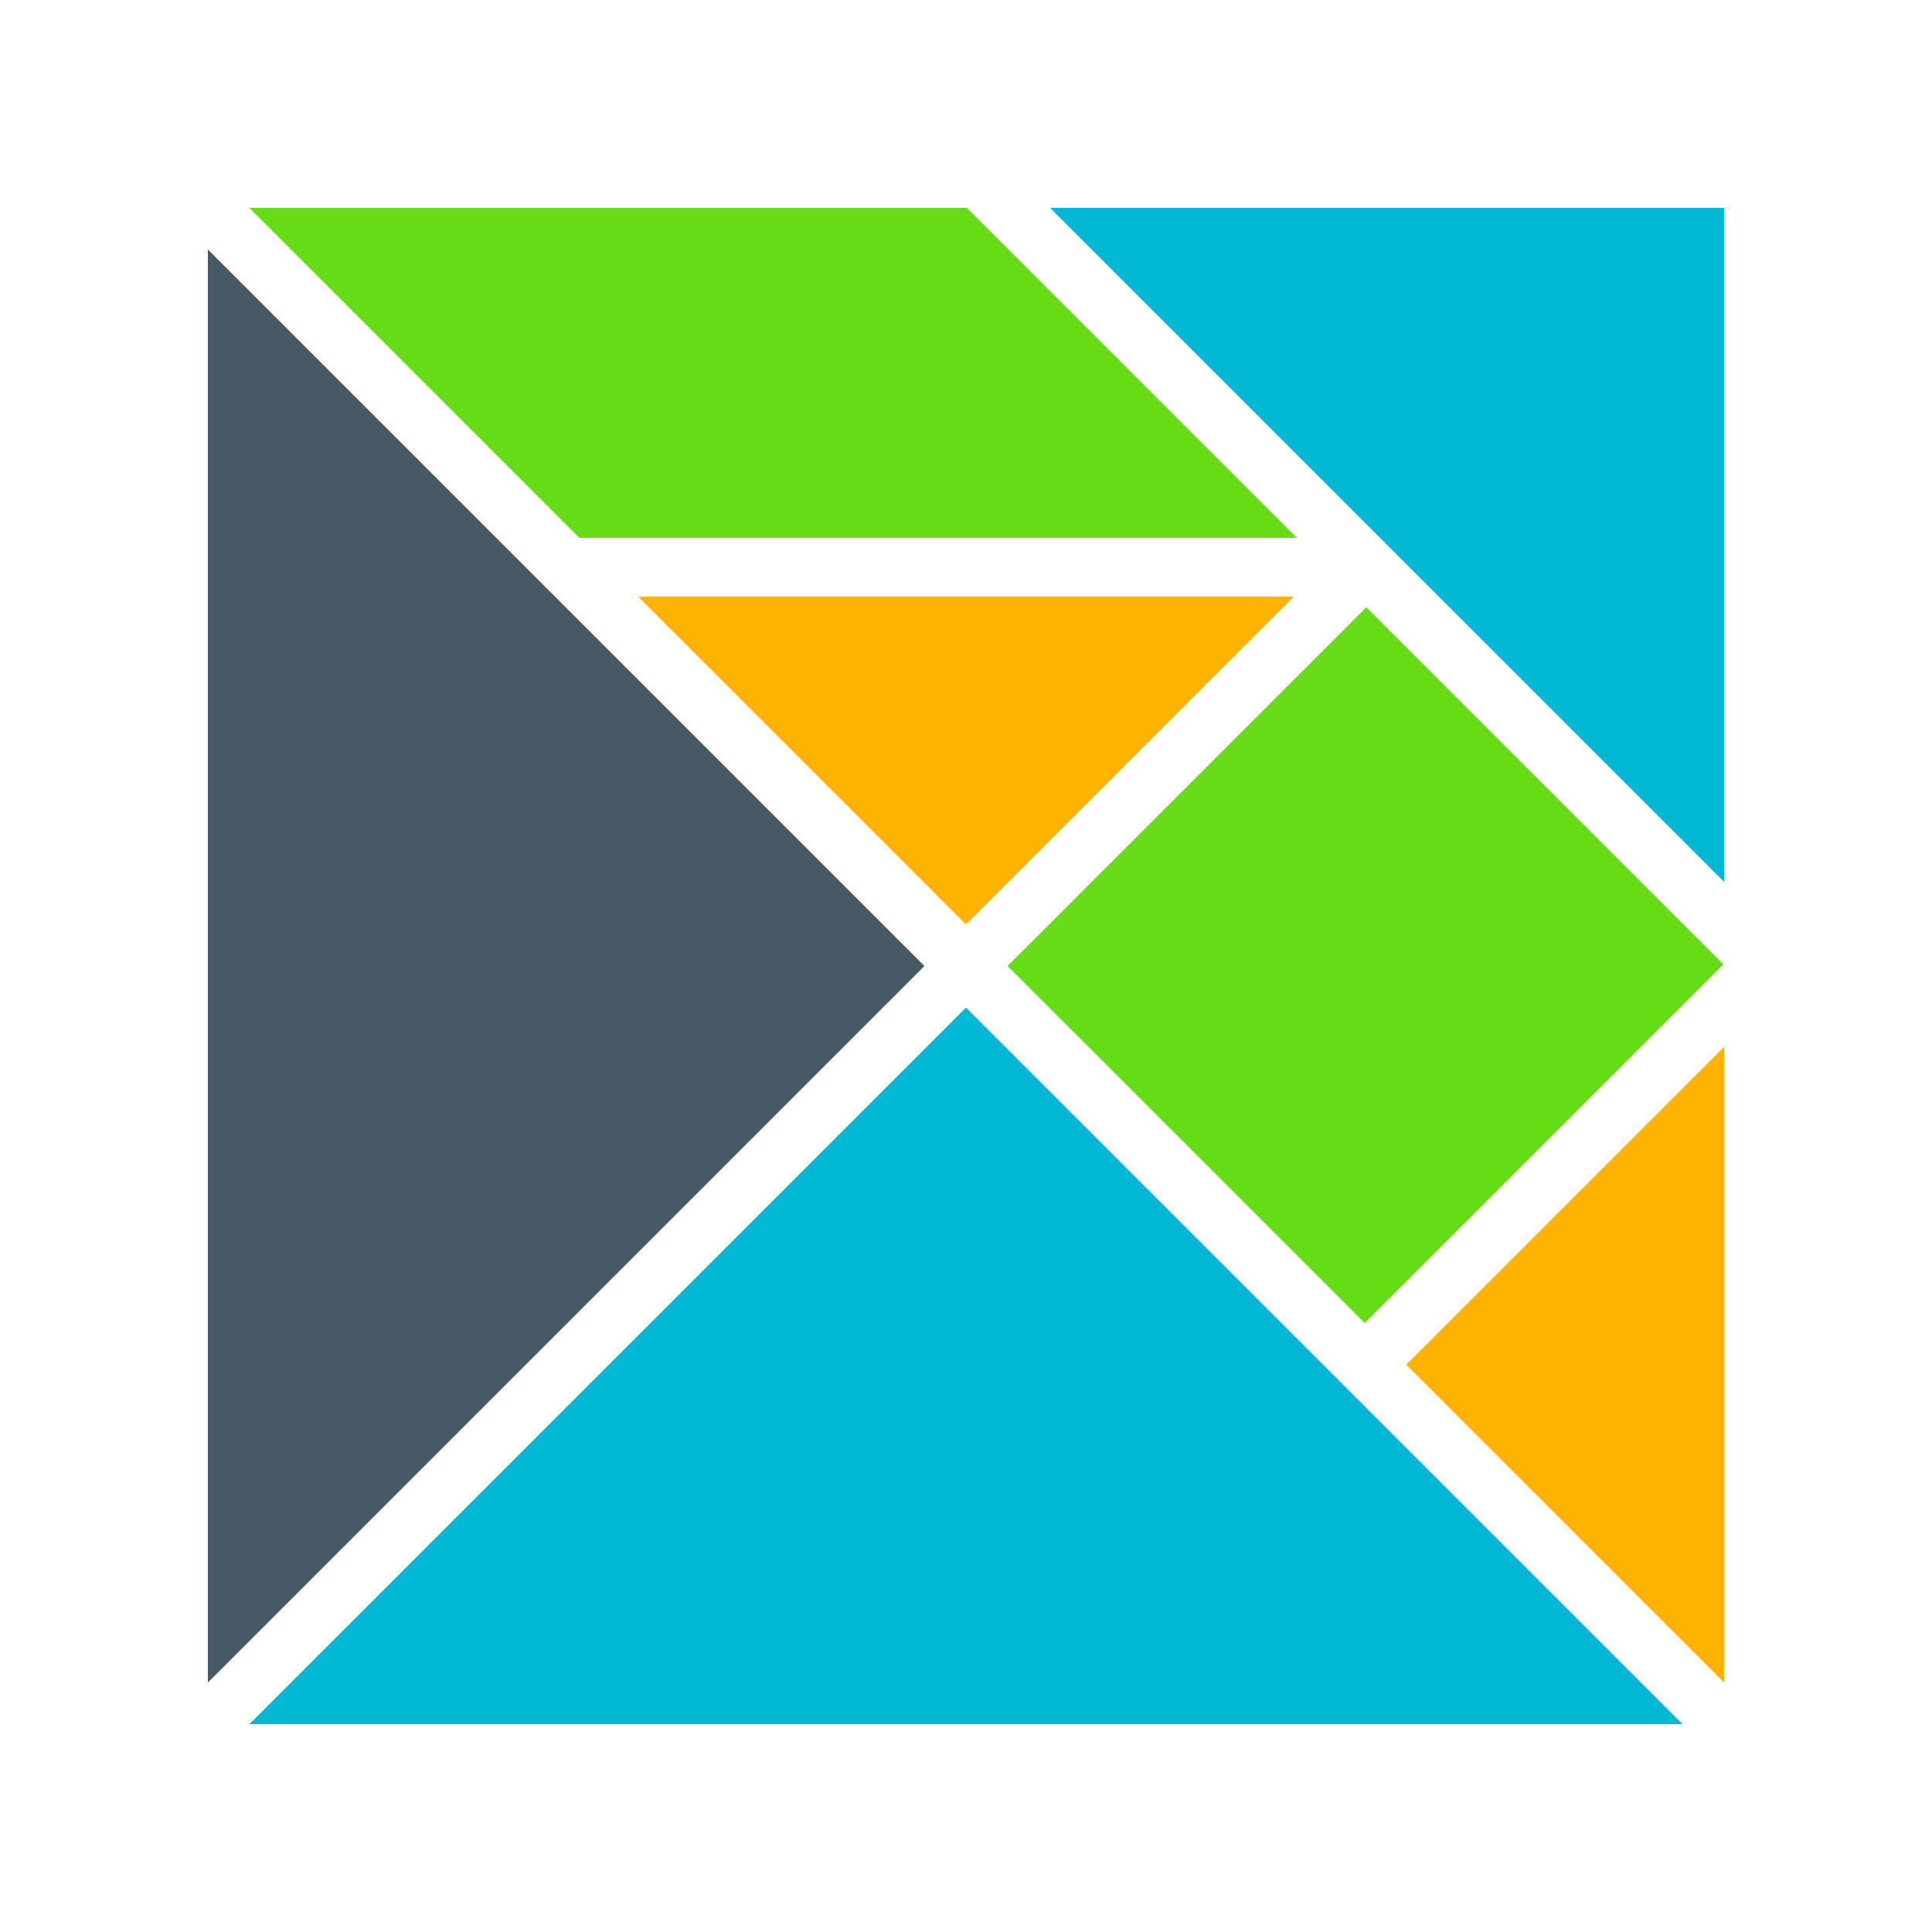
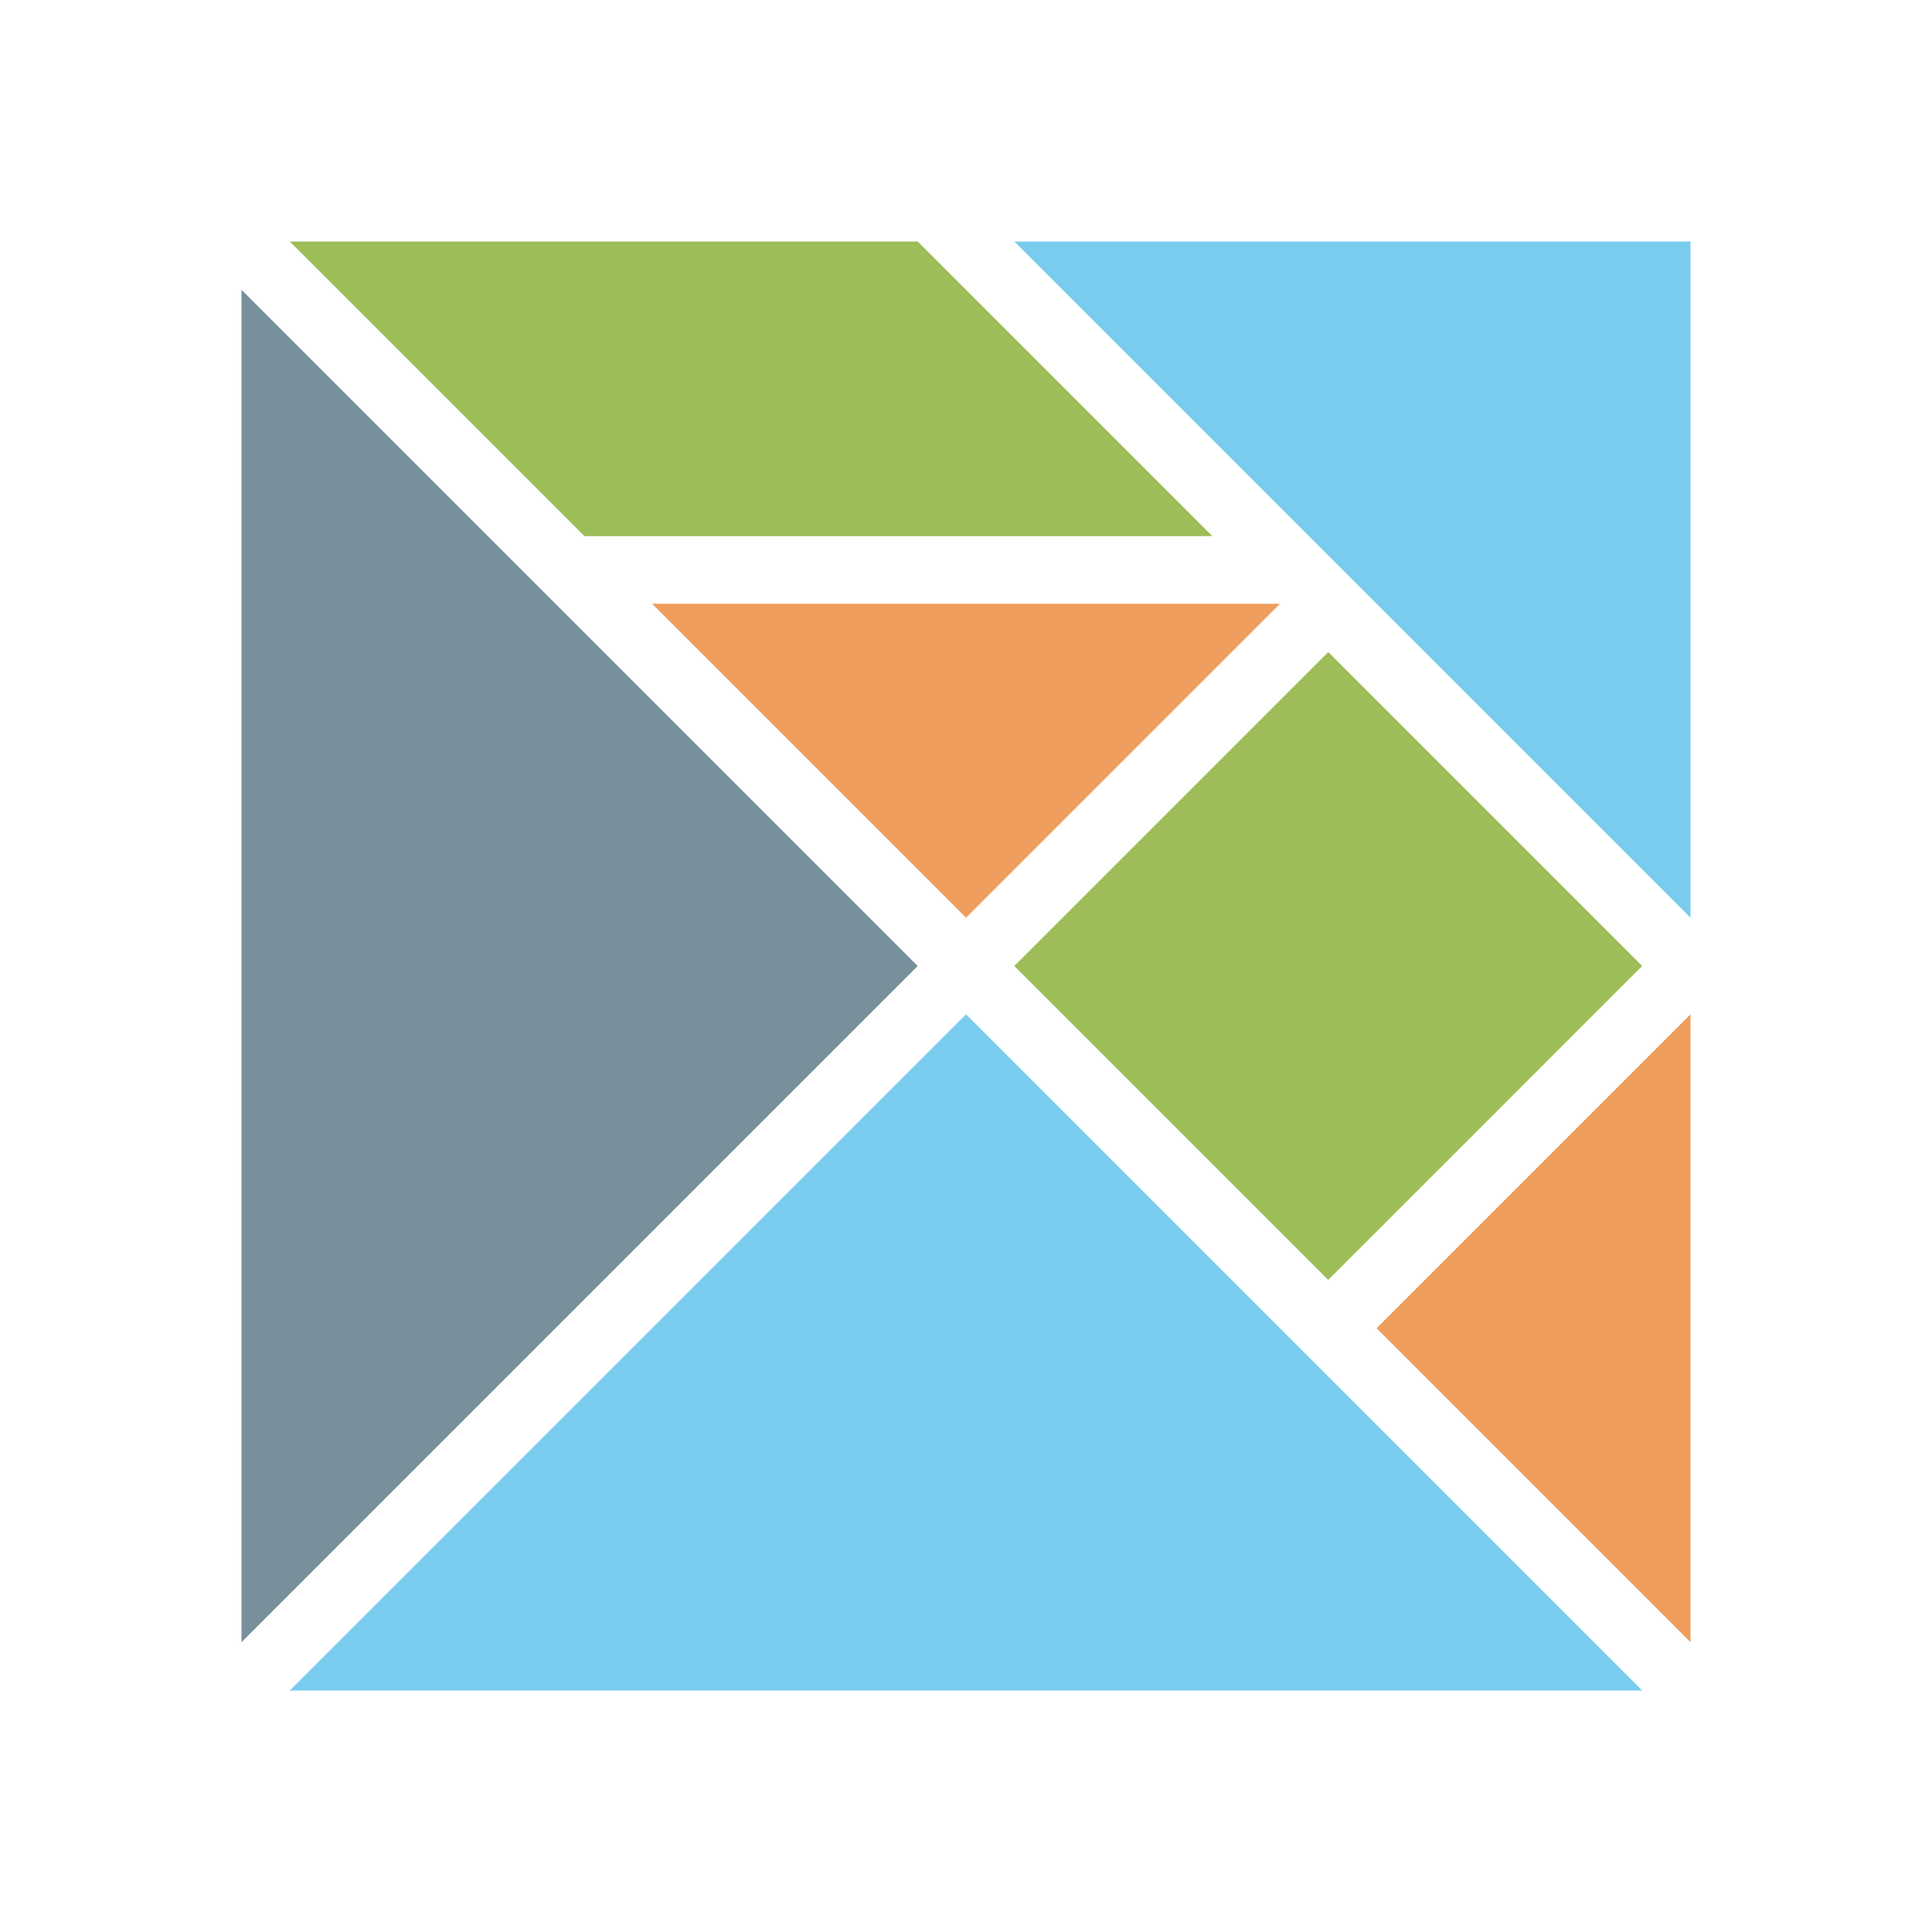
- <svg xmlns="http://www.w3.org/2000/svg" viewBox="0 0 323 323">
-   <path fill="#ffb300" d="m106.716 99.763 54.785 54.782 54.779-54.782z" />
-   <path fill="#64dd17" d="M96.881 89.93H216.83l-55.18-55.184H41.7zm131.546 11.593 59.705 59.704L228.16 221.2l-59.705-59.704z" />
-   <path fill="#00b8d4" d="m175.552 34.746 112.703 112.695V34.746z" />
-   <path fill="#455a64" d="m34.746 281.3 119.8-119.8-119.8-119.8z" />
-   <path fill="#ffb300" d="m288.255 175.01-53.148 53.149 53.148 53.14z" />
-   <path fill="#00b8d4" d="M281.3 288.254 161.5 168.455l-119.8 119.8z" />
+ <svg xmlns="http://www.w3.org/2000/svg" width="32" height="32" viewBox="0 0 32 32">
+   <g fill="none" fill-rule="evenodd" transform="translate(4 4)">
+     <polygon fill="#78909C" points="0 .8 11.2 12 0 23.2" />
+     <polygon fill="#7ACCEE" points=".8 24 12 12.8 23.2 24" />
+     <polygon fill="#7ACCEE" points="12.8 0 24 0 24 11.2" />
+     <polygon fill="#9DBD58" points=".8 0 11.2 0 16.08 4.88 5.68 4.88" />
+     <polygon fill="#EE9D5C" points="6.8 6 17.2 6 12 11.2" />
+     <polygon fill="#9DBD58" points="12.8 12 18 6.8 23.2 12 18 17.2" />
+     <polygon fill="#EE9D5C" points="18.8 18 24 12.8 24 23.2" />
+   </g>
</svg>
